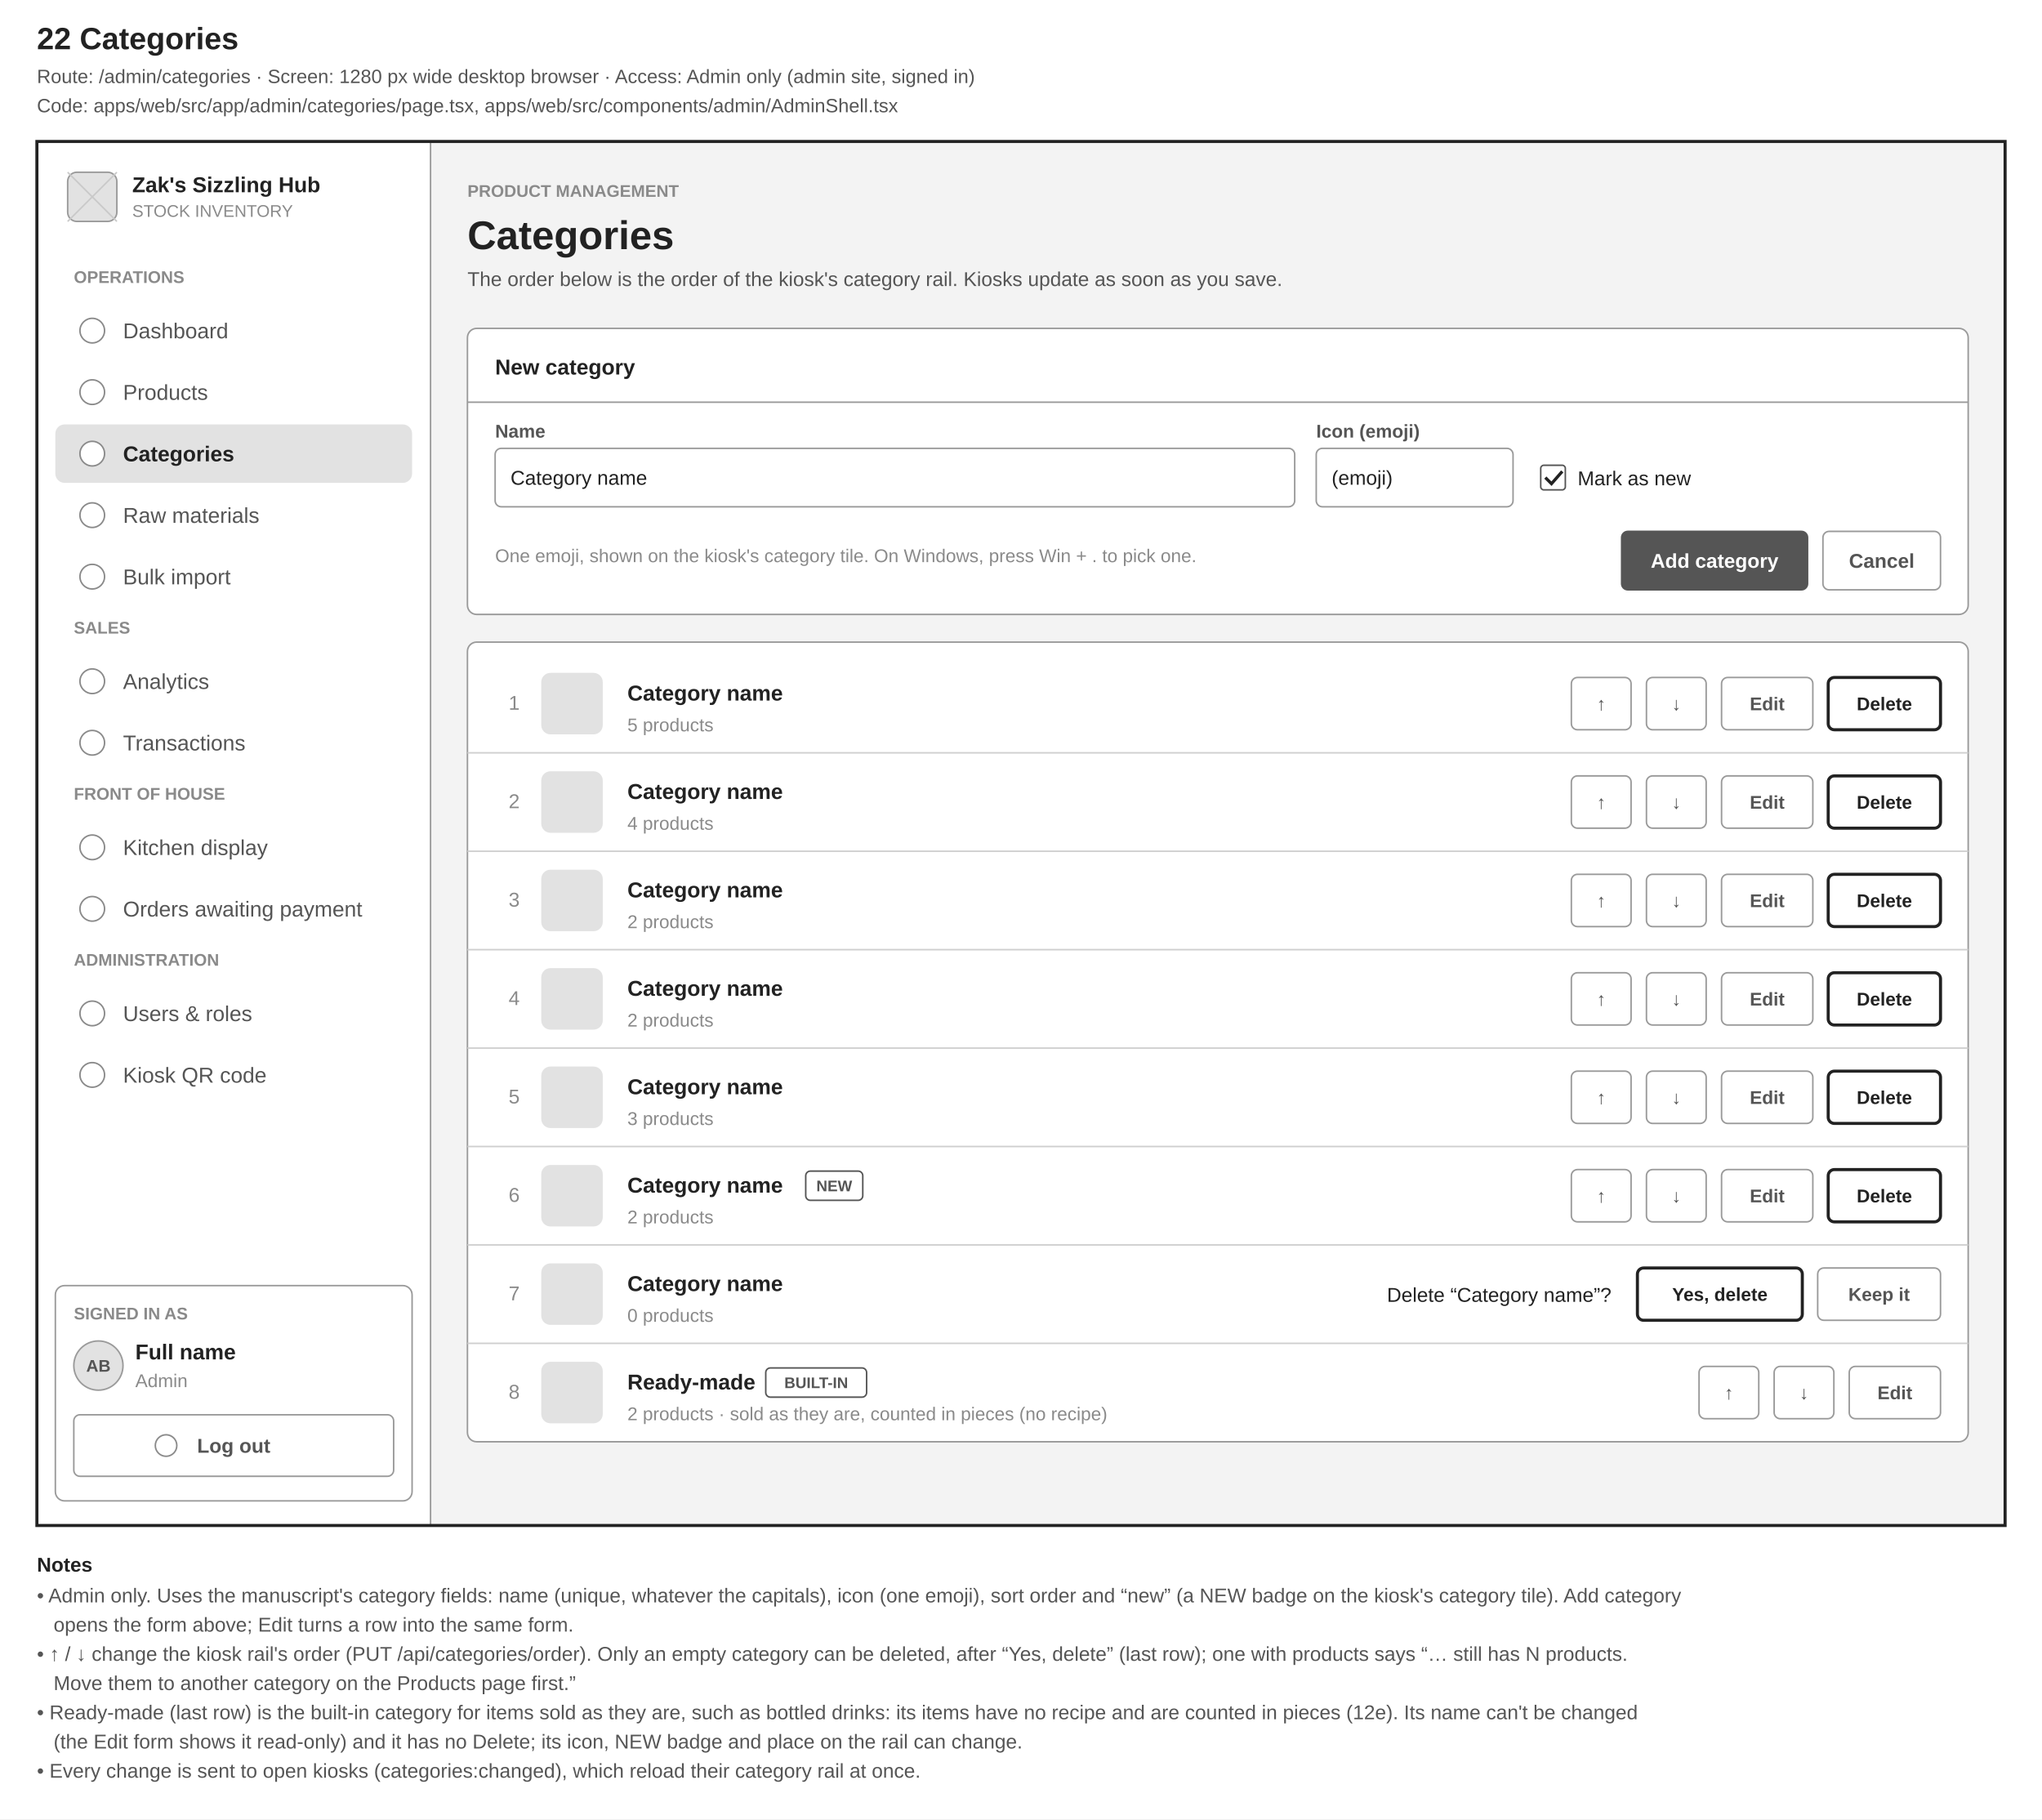
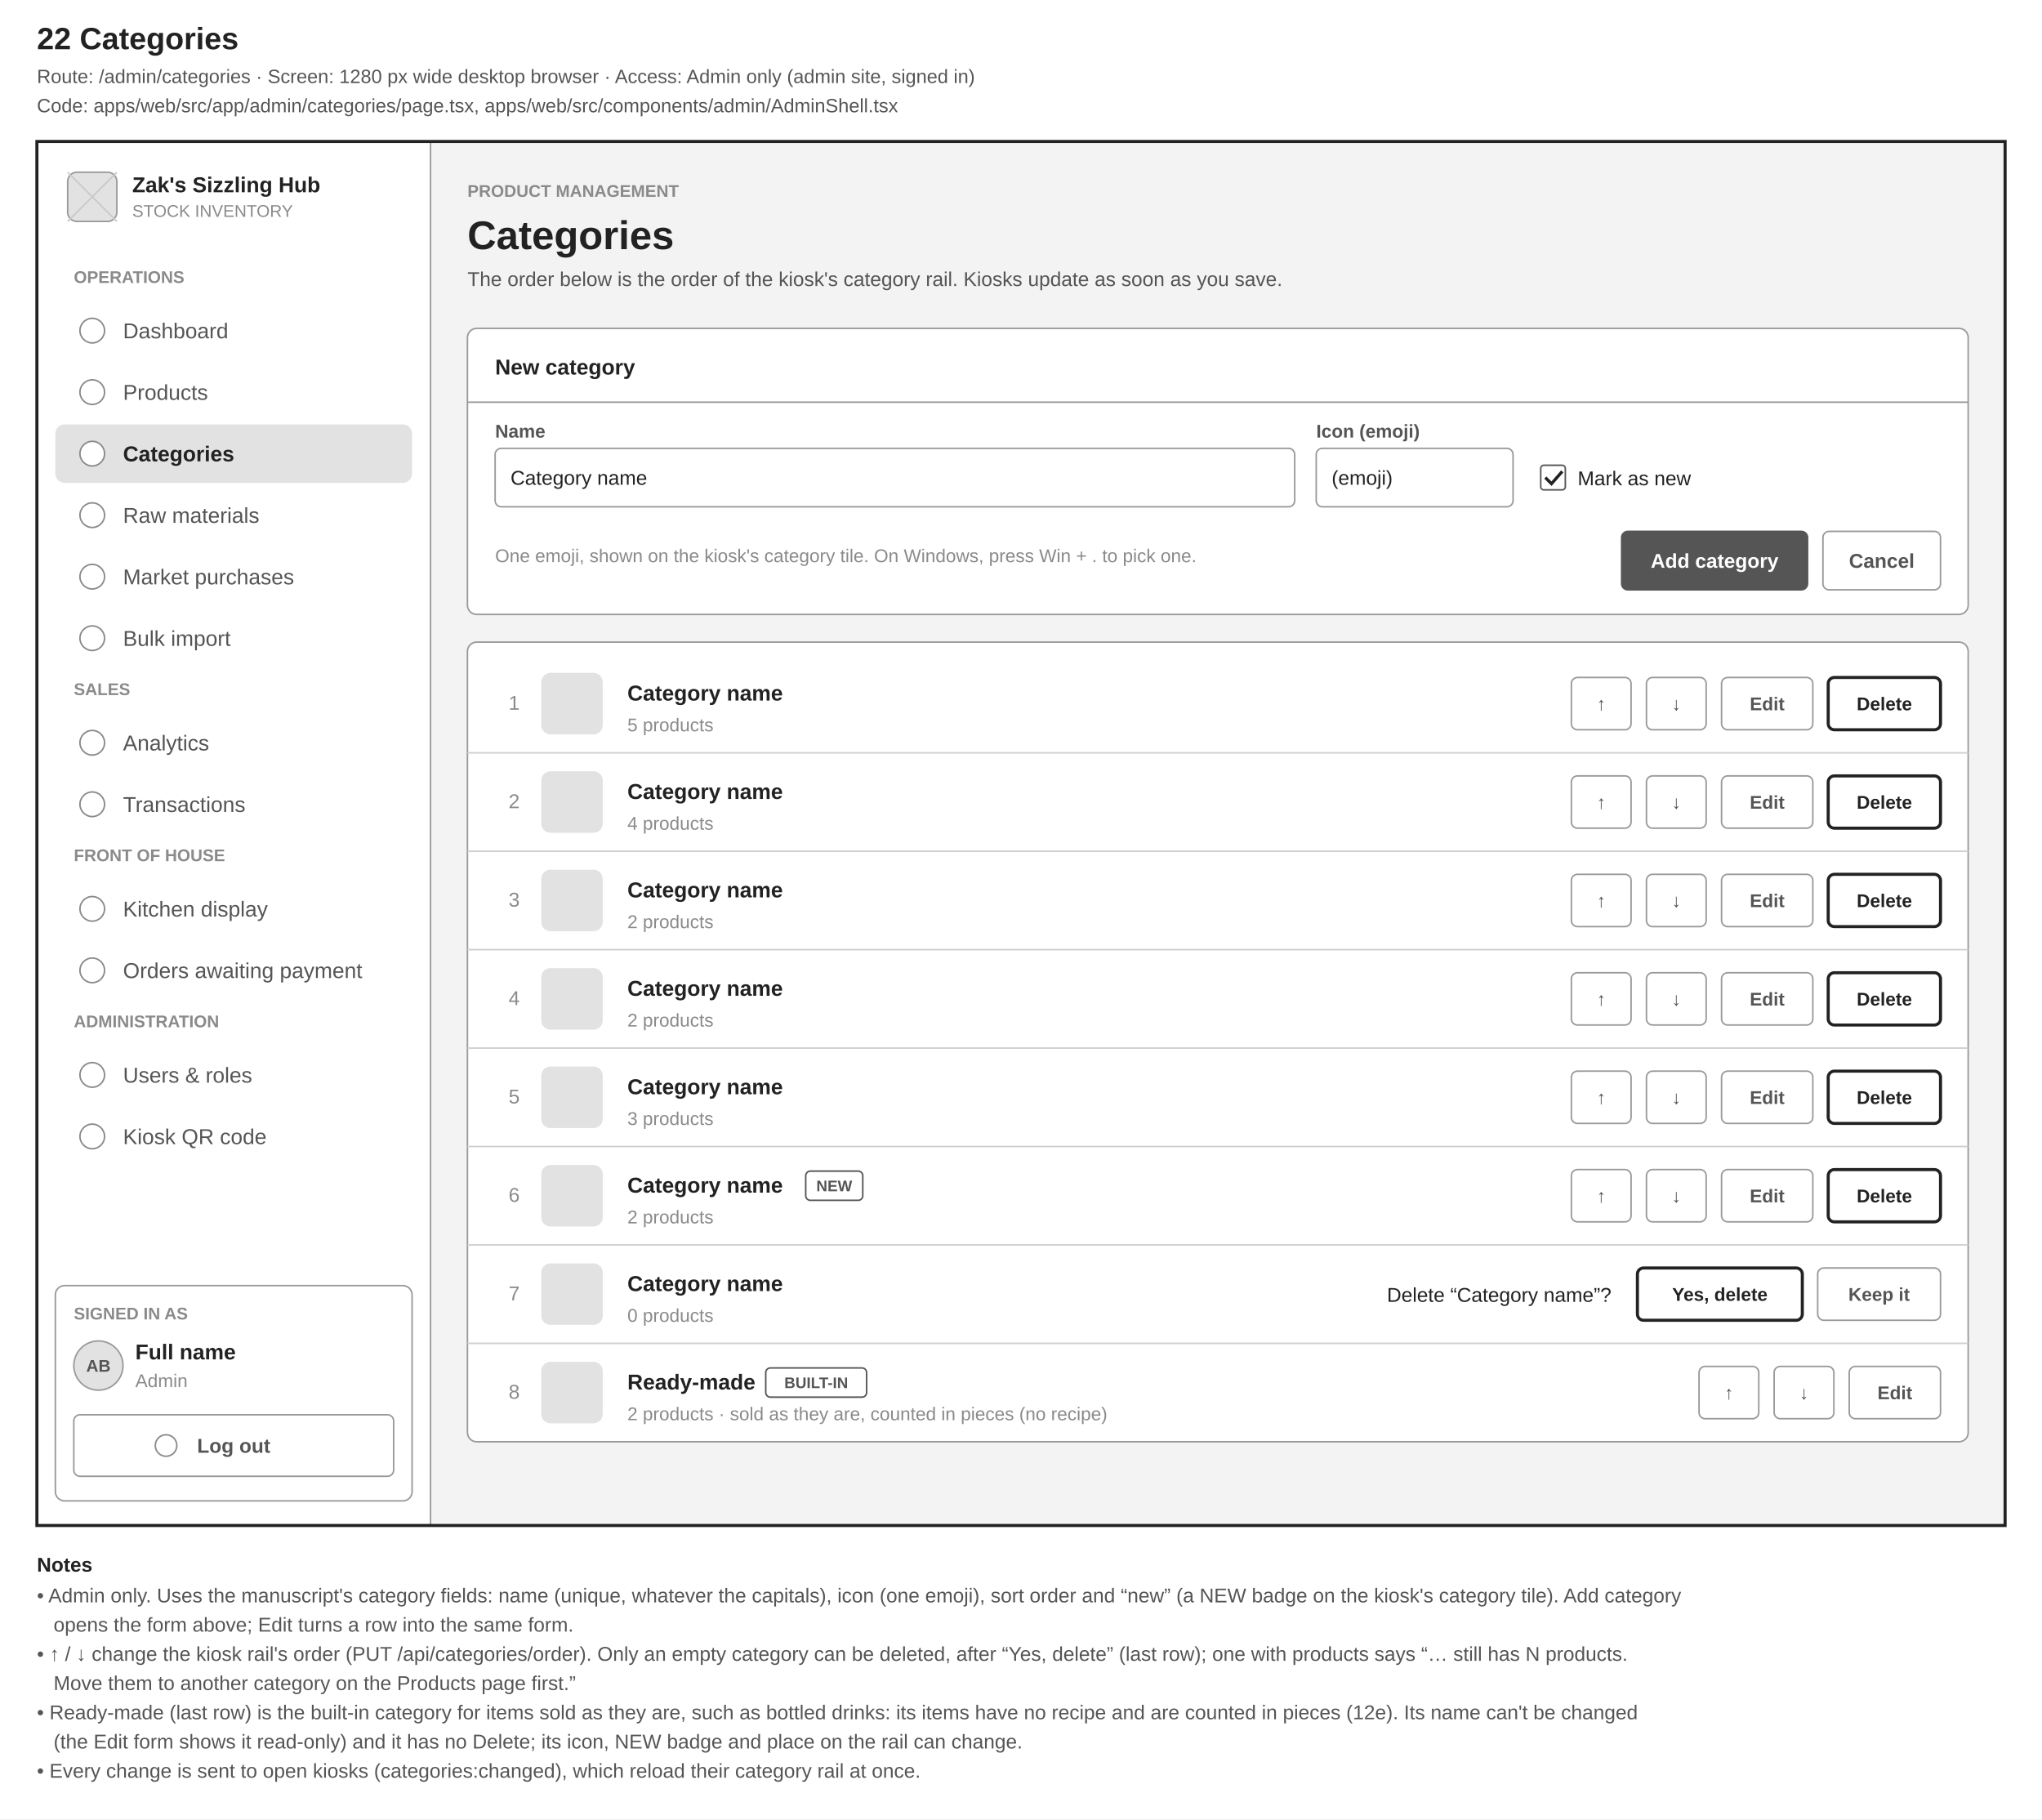
<svg xmlns="http://www.w3.org/2000/svg" width="1328" height="1183" viewBox="0 0 1328 1183">
  <rect x="0" y="0" width="1328" height="1183" fill="#ffffff" />
  <text x="24" y="32" font-family="Arial, Helvetica, sans-serif" font-size="20" font-weight="700" fill="#222222">22  Categories</text>
  <text x="24" y="54" font-family="Arial, Helvetica, sans-serif" font-size="12.5" fill="#555555">Route: /admin/categories   ·   Screen: 1280 px wide desktop browser   ·   Access: Admin only (admin site, signed in)</text>
  <text x="24" y="73" font-family="Arial, Helvetica, sans-serif" font-size="12.5" fill="#555555">Code: apps/web/src/app/admin/categories/page.tsx, apps/web/src/components/admin/AdminShell.tsx</text>
  <text x="24" y="1022" font-family="Arial, Helvetica, sans-serif" font-size="13" font-weight="700" fill="#222222">Notes</text>
  <text x="24" y="1042" font-family="Arial, Helvetica, sans-serif" font-size="13" fill="#555555" xml:space="preserve">• Admin only. Uses the manuscript's category fields: name (unique, whatever the capitals), icon (one emoji), sort order and “new” (a NEW badge on the kiosk's category tile). Add category</text>
  <text x="24" y="1061" font-family="Arial, Helvetica, sans-serif" font-size="13" fill="#555555" xml:space="preserve">   opens the form above; Edit turns a row into the same form.</text>
  <text x="24" y="1080" font-family="Arial, Helvetica, sans-serif" font-size="13" fill="#555555" xml:space="preserve">• ↑ / ↓ change the kiosk rail's order (PUT /api/categories/order). Only an empty category can be deleted, after “Yes, delete” (last row); one with products says “… still has N products.</text>
  <text x="24" y="1099" font-family="Arial, Helvetica, sans-serif" font-size="13" fill="#555555" xml:space="preserve">   Move them to another category on the Products page first.”</text>
  <text x="24" y="1118" font-family="Arial, Helvetica, sans-serif" font-size="13" fill="#555555" xml:space="preserve">• Ready-made (last row) is the built-in category for items sold as they are, such as bottled drinks: its items have no recipe and are counted in pieces (12e). Its name can't be changed</text>
  <text x="24" y="1137" font-family="Arial, Helvetica, sans-serif" font-size="13" fill="#555555" xml:space="preserve">   (the Edit form shows it read-only) and it has no Delete; its icon, NEW badge and place on the rail can change.</text>
  <text x="24" y="1156" font-family="Arial, Helvetica, sans-serif" font-size="13" fill="#555555" xml:space="preserve">• Every change is sent to open kiosks (categories:changed), which reload their category rail at once.</text>
  <g transform="translate(24,92)">
    <clipPath id="frame">
      <rect x="0" y="0" width="1280" height="900" />
    </clipPath>
    <g clip-path="url(#frame)">
      <rect x="0" y="0" width="1280" height="900" fill="#ffffff" />
      <rect x="0" y="0" width="1280" height="900" rx="0" fill="#f3f3f3" stroke="none" />
      <rect x="0" y="0" width="256" height="900" rx="0" fill="#ffffff" stroke="none" />
      <line x1="256" y1="0" x2="256" y2="900" stroke="#9a9a9a" stroke-width="1" />
      <rect x="20" y="20" width="32" height="32" rx="6" fill="#e2e2e2" stroke="#9a9a9a" stroke-width="1" />
      <line x1="20" y1="20" x2="52" y2="52" stroke="#c9c9c9" stroke-width="1" />
      <line x1="52" y1="20" x2="20" y2="52" stroke="#c9c9c9" stroke-width="1" />
      <text x="62" y="33" font-family="Arial, Helvetica, sans-serif" font-size="14" font-weight="700" text-anchor="start" fill="#222222">Zak's Sizzling Hub</text>
      <text x="62" y="49" font-family="Arial, Helvetica, sans-serif" font-size="11" font-weight="400" text-anchor="start" fill="#8a8a8a">STOCK INVENTORY</text>
      <text x="24" y="92" font-family="Arial, Helvetica, sans-serif" font-size="11" font-weight="700" text-anchor="start" fill="#8a8a8a">OPERATIONS</text>
      <circle cx="36" cy="123" r="8" fill="#ffffff" stroke="#8a8a8a" stroke-width="1" />
      <text x="56" y="128" font-family="Arial, Helvetica, sans-serif" font-size="14" font-weight="400" text-anchor="start" fill="#555555">Dashboard</text>
      <circle cx="36" cy="163" r="8" fill="#ffffff" stroke="#8a8a8a" stroke-width="1" />
      <text x="56" y="168" font-family="Arial, Helvetica, sans-serif" font-size="14" font-weight="400" text-anchor="start" fill="#555555">Products</text>
      <rect x="12" y="184" width="232" height="38" rx="6" fill="#e2e2e2" stroke="none" />
      <circle cx="36" cy="203" r="8" fill="#ffffff" stroke="#8a8a8a" stroke-width="1" />
      <text x="56" y="208" font-family="Arial, Helvetica, sans-serif" font-size="14" font-weight="700" text-anchor="start" fill="#222222">Categories</text>
      <circle cx="36" cy="243" r="8" fill="#ffffff" stroke="#8a8a8a" stroke-width="1" />
      <text x="56" y="248" font-family="Arial, Helvetica, sans-serif" font-size="14" font-weight="400" text-anchor="start" fill="#555555">Raw materials</text>
      <circle cx="36" cy="283" r="8" fill="#ffffff" stroke="#8a8a8a" stroke-width="1" />
-       <text x="56" y="288" font-family="Arial, Helvetica, sans-serif" font-size="14" font-weight="400" text-anchor="start" fill="#555555">Bulk import</text>
-       <text x="24" y="320" font-family="Arial, Helvetica, sans-serif" font-size="11" font-weight="700" text-anchor="start" fill="#8a8a8a">SALES</text>
-       <circle cx="36" cy="351" r="8" fill="#ffffff" stroke="#8a8a8a" stroke-width="1" />
-       <text x="56" y="356" font-family="Arial, Helvetica, sans-serif" font-size="14" font-weight="400" text-anchor="start" fill="#555555">Analytics</text>
+       <text x="56" y="288" font-family="Arial, Helvetica, sans-serif" font-size="14" font-weight="400" text-anchor="start" fill="#555555">Market purchases</text>
+       <circle cx="36" cy="323" r="8" fill="#ffffff" stroke="#8a8a8a" stroke-width="1" />
+       <text x="56" y="328" font-family="Arial, Helvetica, sans-serif" font-size="14" font-weight="400" text-anchor="start" fill="#555555">Bulk import</text>
+       <text x="24" y="360" font-family="Arial, Helvetica, sans-serif" font-size="11" font-weight="700" text-anchor="start" fill="#8a8a8a">SALES</text>
      <circle cx="36" cy="391" r="8" fill="#ffffff" stroke="#8a8a8a" stroke-width="1" />
-       <text x="56" y="396" font-family="Arial, Helvetica, sans-serif" font-size="14" font-weight="400" text-anchor="start" fill="#555555">Transactions</text>
-       <text x="24" y="428" font-family="Arial, Helvetica, sans-serif" font-size="11" font-weight="700" text-anchor="start" fill="#8a8a8a">FRONT OF HOUSE</text>
-       <circle cx="36" cy="459" r="8" fill="#ffffff" stroke="#8a8a8a" stroke-width="1" />
-       <text x="56" y="464" font-family="Arial, Helvetica, sans-serif" font-size="14" font-weight="400" text-anchor="start" fill="#555555">Kitchen display</text>
+       <text x="56" y="396" font-family="Arial, Helvetica, sans-serif" font-size="14" font-weight="400" text-anchor="start" fill="#555555">Analytics</text>
+       <circle cx="36" cy="431" r="8" fill="#ffffff" stroke="#8a8a8a" stroke-width="1" />
+       <text x="56" y="436" font-family="Arial, Helvetica, sans-serif" font-size="14" font-weight="400" text-anchor="start" fill="#555555">Transactions</text>
+       <text x="24" y="468" font-family="Arial, Helvetica, sans-serif" font-size="11" font-weight="700" text-anchor="start" fill="#8a8a8a">FRONT OF HOUSE</text>
      <circle cx="36" cy="499" r="8" fill="#ffffff" stroke="#8a8a8a" stroke-width="1" />
-       <text x="56" y="504" font-family="Arial, Helvetica, sans-serif" font-size="14" font-weight="400" text-anchor="start" fill="#555555">Orders awaiting payment</text>
-       <text x="24" y="536" font-family="Arial, Helvetica, sans-serif" font-size="11" font-weight="700" text-anchor="start" fill="#8a8a8a">ADMINISTRATION</text>
-       <circle cx="36" cy="567" r="8" fill="#ffffff" stroke="#8a8a8a" stroke-width="1" />
-       <text x="56" y="572" font-family="Arial, Helvetica, sans-serif" font-size="14" font-weight="400" text-anchor="start" fill="#555555">Users &amp; roles</text>
+       <text x="56" y="504" font-family="Arial, Helvetica, sans-serif" font-size="14" font-weight="400" text-anchor="start" fill="#555555">Kitchen display</text>
+       <circle cx="36" cy="539" r="8" fill="#ffffff" stroke="#8a8a8a" stroke-width="1" />
+       <text x="56" y="544" font-family="Arial, Helvetica, sans-serif" font-size="14" font-weight="400" text-anchor="start" fill="#555555">Orders awaiting payment</text>
+       <text x="24" y="576" font-family="Arial, Helvetica, sans-serif" font-size="11" font-weight="700" text-anchor="start" fill="#8a8a8a">ADMINISTRATION</text>
      <circle cx="36" cy="607" r="8" fill="#ffffff" stroke="#8a8a8a" stroke-width="1" />
-       <text x="56" y="612" font-family="Arial, Helvetica, sans-serif" font-size="14" font-weight="400" text-anchor="start" fill="#555555">Kiosk QR code</text>
+       <text x="56" y="612" font-family="Arial, Helvetica, sans-serif" font-size="14" font-weight="400" text-anchor="start" fill="#555555">Users &amp; roles</text>
+       <circle cx="36" cy="647" r="8" fill="#ffffff" stroke="#8a8a8a" stroke-width="1" />
+       <text x="56" y="652" font-family="Arial, Helvetica, sans-serif" font-size="14" font-weight="400" text-anchor="start" fill="#555555">Kiosk QR code</text>
      <rect x="12" y="744" width="232" height="140" rx="6" fill="#ffffff" stroke="#9a9a9a" stroke-width="1" />
      <text x="24" y="766" font-family="Arial, Helvetica, sans-serif" font-size="11" font-weight="700" text-anchor="start" fill="#8a8a8a">SIGNED IN AS</text>
      <circle cx="40" cy="796" r="16" fill="#e2e2e2" stroke="#9a9a9a" stroke-width="1" />
      <text x="40" y="800" font-family="Arial, Helvetica, sans-serif" font-size="11" font-weight="700" text-anchor="middle" fill="#555555">AB</text>
      <text x="64" y="792" font-family="Arial, Helvetica, sans-serif" font-size="14" font-weight="700" text-anchor="start" fill="#222222">Full name</text>
      <text x="64" y="810" font-family="Arial, Helvetica, sans-serif" font-size="12" font-weight="400" text-anchor="start" fill="#8a8a8a">Admin</text>
      <rect x="24" y="828" width="208" height="40" rx="4" fill="#ffffff" stroke="#9a9a9a" stroke-width="1" />
      <text x="128.0" y="852.68" font-family="Arial, Helvetica, sans-serif" font-size="13" font-weight="700" text-anchor="middle" fill="#555555">Log out</text>
      <circle cx="84" cy="848" r="7" fill="#ffffff" stroke="#8a8a8a" stroke-width="1" />
      <text x="280" y="36" font-family="Arial, Helvetica, sans-serif" font-size="11" font-weight="700" text-anchor="start" fill="#8a8a8a">PRODUCT MANAGEMENT</text>
      <text x="280" y="70" font-family="Arial, Helvetica, sans-serif" font-size="26" font-weight="700" text-anchor="start" fill="#222222">Categories</text>
      <text x="280" y="94" font-family="Arial, Helvetica, sans-serif" font-size="13" font-weight="400" text-anchor="start" fill="#555555">The order below is the order of the kiosk's category rail. Kiosks update as soon as you save.</text>
      <rect x="280" y="121.55" width="976" height="186" rx="6" fill="#ffffff" stroke="#9a9a9a" stroke-width="1" />
      <text x="298" y="151.55" font-family="Arial, Helvetica, sans-serif" font-size="14" font-weight="700" text-anchor="start" fill="#222222">New category</text>
      <line x1="280" y1="169.55" x2="1256" y2="169.55" stroke="#9a9a9a" stroke-width="1" />
      <text x="298" y="192.55" font-family="Arial, Helvetica, sans-serif" font-size="12" font-weight="700" text-anchor="start" fill="#555555">Name</text>
      <rect x="298" y="199.55" width="520" height="38" rx="4" fill="#ffffff" stroke="#9a9a9a" stroke-width="1" />
      <text x="308" y="223.23" font-family="Arial, Helvetica, sans-serif" font-size="13" font-weight="400" text-anchor="start" fill="#222222">Category name</text>
      <text x="832" y="192.55" font-family="Arial, Helvetica, sans-serif" font-size="12" font-weight="700" text-anchor="start" fill="#555555">Icon (emoji)</text>
      <rect x="832" y="199.55" width="128" height="38" rx="4" fill="#ffffff" stroke="#9a9a9a" stroke-width="1" />
      <text x="842" y="223.23" font-family="Arial, Helvetica, sans-serif" font-size="13" font-weight="400" text-anchor="start" fill="#222222">(emoji)</text>
      <rect x="978" y="210.55" width="16" height="16" rx="2" fill="#ffffff" stroke="#555555" stroke-width="1" />
      <path d="M981 218.55 l4 4 l7 -8" fill="none" stroke="#222222" stroke-width="2" />
      <text x="1002" y="223.55" font-family="Arial, Helvetica, sans-serif" font-size="13" font-weight="400" text-anchor="start" fill="#222222">Mark as new</text>
      <text x="298" y="273.55" font-family="Arial, Helvetica, sans-serif" font-size="12" font-weight="400" text-anchor="start" fill="#8a8a8a">One emoji, shown on the kiosk's category tile. On Windows, press Win + . to pick one.</text>
      <rect x="1161.54" y="253.55" width="76.46" height="38" rx="4" fill="#ffffff" stroke="#9a9a9a" stroke-width="1" />
      <text x="1199.77" y="277.23" font-family="Arial, Helvetica, sans-serif" font-size="13" font-weight="700" text-anchor="middle" fill="#555555">Cancel</text>
      <rect x="1030.62" y="253.55" width="120.92" height="38" rx="4" fill="#555555" stroke="#555555" stroke-width="1" />
      <text x="1091.08" y="277.23" font-family="Arial, Helvetica, sans-serif" font-size="13" font-weight="700" text-anchor="middle" fill="#ffffff">Add category</text>
      <rect x="280" y="325.55" width="976" height="520" rx="6" fill="#ffffff" stroke="#9a9a9a" stroke-width="1" />
      <text x="314" y="369.55" font-family="Arial, Helvetica, sans-serif" font-size="13" font-weight="400" text-anchor="end" fill="#8a8a8a">1</text>
      <rect x="328" y="345.55" width="40" height="40" rx="6" fill="#e2e2e2" stroke="none" />
      <text x="384" y="363.55" font-family="Arial, Helvetica, sans-serif" font-size="14" font-weight="700" text-anchor="start" fill="#222222">Category name</text>
      <text x="384" y="383.55" font-family="Arial, Helvetica, sans-serif" font-size="12" font-weight="400" text-anchor="start" fill="#8a8a8a">5 products</text>
      <rect x="1164.96" y="348.55" width="73.04" height="34" rx="4" fill="#ffffff" stroke="#222222" stroke-width="2" />
      <text x="1201.48" y="369.87" font-family="Arial, Helvetica, sans-serif" font-size="12" font-weight="700" text-anchor="middle" fill="#222222">Delete</text>
      <rect x="1095.6" y="348.55" width="59.36" height="34" rx="4" fill="#ffffff" stroke="#9a9a9a" stroke-width="1" />
      <text x="1125.28" y="369.87" font-family="Arial, Helvetica, sans-serif" font-size="12" font-weight="700" text-anchor="middle" fill="#555555">Edit</text>
      <rect x="1046.76" y="348.55" width="38.84" height="34" rx="4" fill="#ffffff" stroke="#9a9a9a" stroke-width="1" />
      <text x="1066.18" y="369.87" font-family="Arial, Helvetica, sans-serif" font-size="12" font-weight="700" text-anchor="middle" fill="#555555">↓</text>
      <rect x="997.92" y="348.55" width="38.84" height="34" rx="4" fill="#ffffff" stroke="#9a9a9a" stroke-width="1" />
      <text x="1017.34" y="369.87" font-family="Arial, Helvetica, sans-serif" font-size="12" font-weight="700" text-anchor="middle" fill="#555555">↑</text>
      <line x1="280" y1="397.55" x2="1256" y2="397.55" stroke="#cfcfcf" stroke-width="1" />
      <text x="314" y="433.55" font-family="Arial, Helvetica, sans-serif" font-size="13" font-weight="400" text-anchor="end" fill="#8a8a8a">2</text>
      <rect x="328" y="409.55" width="40" height="40" rx="6" fill="#e2e2e2" stroke="none" />
      <text x="384" y="427.55" font-family="Arial, Helvetica, sans-serif" font-size="14" font-weight="700" text-anchor="start" fill="#222222">Category name</text>
      <text x="384" y="447.55" font-family="Arial, Helvetica, sans-serif" font-size="12" font-weight="400" text-anchor="start" fill="#8a8a8a">4 products</text>
      <rect x="1164.96" y="412.55" width="73.04" height="34" rx="4" fill="#ffffff" stroke="#222222" stroke-width="2" />
      <text x="1201.48" y="433.87" font-family="Arial, Helvetica, sans-serif" font-size="12" font-weight="700" text-anchor="middle" fill="#222222">Delete</text>
      <rect x="1095.6" y="412.55" width="59.36" height="34" rx="4" fill="#ffffff" stroke="#9a9a9a" stroke-width="1" />
      <text x="1125.28" y="433.87" font-family="Arial, Helvetica, sans-serif" font-size="12" font-weight="700" text-anchor="middle" fill="#555555">Edit</text>
      <rect x="1046.76" y="412.55" width="38.84" height="34" rx="4" fill="#ffffff" stroke="#9a9a9a" stroke-width="1" />
      <text x="1066.18" y="433.87" font-family="Arial, Helvetica, sans-serif" font-size="12" font-weight="700" text-anchor="middle" fill="#555555">↓</text>
      <rect x="997.92" y="412.55" width="38.84" height="34" rx="4" fill="#ffffff" stroke="#9a9a9a" stroke-width="1" />
      <text x="1017.34" y="433.87" font-family="Arial, Helvetica, sans-serif" font-size="12" font-weight="700" text-anchor="middle" fill="#555555">↑</text>
      <line x1="280" y1="461.55" x2="1256" y2="461.55" stroke="#cfcfcf" stroke-width="1" />
      <text x="314" y="497.55" font-family="Arial, Helvetica, sans-serif" font-size="13" font-weight="400" text-anchor="end" fill="#8a8a8a">3</text>
      <rect x="328" y="473.55" width="40" height="40" rx="6" fill="#e2e2e2" stroke="none" />
      <text x="384" y="491.55" font-family="Arial, Helvetica, sans-serif" font-size="14" font-weight="700" text-anchor="start" fill="#222222">Category name</text>
      <text x="384" y="511.55" font-family="Arial, Helvetica, sans-serif" font-size="12" font-weight="400" text-anchor="start" fill="#8a8a8a">2 products</text>
      <rect x="1164.96" y="476.55" width="73.04" height="34" rx="4" fill="#ffffff" stroke="#222222" stroke-width="2" />
      <text x="1201.48" y="497.87" font-family="Arial, Helvetica, sans-serif" font-size="12" font-weight="700" text-anchor="middle" fill="#222222">Delete</text>
      <rect x="1095.6" y="476.55" width="59.36" height="34" rx="4" fill="#ffffff" stroke="#9a9a9a" stroke-width="1" />
      <text x="1125.28" y="497.87" font-family="Arial, Helvetica, sans-serif" font-size="12" font-weight="700" text-anchor="middle" fill="#555555">Edit</text>
      <rect x="1046.76" y="476.55" width="38.84" height="34" rx="4" fill="#ffffff" stroke="#9a9a9a" stroke-width="1" />
      <text x="1066.18" y="497.87" font-family="Arial, Helvetica, sans-serif" font-size="12" font-weight="700" text-anchor="middle" fill="#555555">↓</text>
      <rect x="997.92" y="476.55" width="38.84" height="34" rx="4" fill="#ffffff" stroke="#9a9a9a" stroke-width="1" />
      <text x="1017.34" y="497.87" font-family="Arial, Helvetica, sans-serif" font-size="12" font-weight="700" text-anchor="middle" fill="#555555">↑</text>
      <line x1="280" y1="525.55" x2="1256" y2="525.55" stroke="#cfcfcf" stroke-width="1" />
      <text x="314" y="561.55" font-family="Arial, Helvetica, sans-serif" font-size="13" font-weight="400" text-anchor="end" fill="#8a8a8a">4</text>
      <rect x="328" y="537.55" width="40" height="40" rx="6" fill="#e2e2e2" stroke="none" />
      <text x="384" y="555.55" font-family="Arial, Helvetica, sans-serif" font-size="14" font-weight="700" text-anchor="start" fill="#222222">Category name</text>
      <text x="384" y="575.55" font-family="Arial, Helvetica, sans-serif" font-size="12" font-weight="400" text-anchor="start" fill="#8a8a8a">2 products</text>
      <rect x="1164.96" y="540.55" width="73.04" height="34" rx="4" fill="#ffffff" stroke="#222222" stroke-width="2" />
      <text x="1201.48" y="561.87" font-family="Arial, Helvetica, sans-serif" font-size="12" font-weight="700" text-anchor="middle" fill="#222222">Delete</text>
      <rect x="1095.6" y="540.55" width="59.36" height="34" rx="4" fill="#ffffff" stroke="#9a9a9a" stroke-width="1" />
      <text x="1125.28" y="561.87" font-family="Arial, Helvetica, sans-serif" font-size="12" font-weight="700" text-anchor="middle" fill="#555555">Edit</text>
      <rect x="1046.76" y="540.55" width="38.84" height="34" rx="4" fill="#ffffff" stroke="#9a9a9a" stroke-width="1" />
      <text x="1066.18" y="561.87" font-family="Arial, Helvetica, sans-serif" font-size="12" font-weight="700" text-anchor="middle" fill="#555555">↓</text>
      <rect x="997.92" y="540.55" width="38.84" height="34" rx="4" fill="#ffffff" stroke="#9a9a9a" stroke-width="1" />
      <text x="1017.34" y="561.87" font-family="Arial, Helvetica, sans-serif" font-size="12" font-weight="700" text-anchor="middle" fill="#555555">↑</text>
      <line x1="280" y1="589.55" x2="1256" y2="589.55" stroke="#cfcfcf" stroke-width="1" />
      <text x="314" y="625.55" font-family="Arial, Helvetica, sans-serif" font-size="13" font-weight="400" text-anchor="end" fill="#8a8a8a">5</text>
      <rect x="328" y="601.55" width="40" height="40" rx="6" fill="#e2e2e2" stroke="none" />
      <text x="384" y="619.55" font-family="Arial, Helvetica, sans-serif" font-size="14" font-weight="700" text-anchor="start" fill="#222222">Category name</text>
      <text x="384" y="639.55" font-family="Arial, Helvetica, sans-serif" font-size="12" font-weight="400" text-anchor="start" fill="#8a8a8a">3 products</text>
      <rect x="1164.96" y="604.55" width="73.04" height="34" rx="4" fill="#ffffff" stroke="#222222" stroke-width="2" />
      <text x="1201.48" y="625.87" font-family="Arial, Helvetica, sans-serif" font-size="12" font-weight="700" text-anchor="middle" fill="#222222">Delete</text>
      <rect x="1095.6" y="604.55" width="59.36" height="34" rx="4" fill="#ffffff" stroke="#9a9a9a" stroke-width="1" />
      <text x="1125.28" y="625.87" font-family="Arial, Helvetica, sans-serif" font-size="12" font-weight="700" text-anchor="middle" fill="#555555">Edit</text>
      <rect x="1046.76" y="604.55" width="38.84" height="34" rx="4" fill="#ffffff" stroke="#9a9a9a" stroke-width="1" />
      <text x="1066.18" y="625.87" font-family="Arial, Helvetica, sans-serif" font-size="12" font-weight="700" text-anchor="middle" fill="#555555">↓</text>
      <rect x="997.92" y="604.55" width="38.84" height="34" rx="4" fill="#ffffff" stroke="#9a9a9a" stroke-width="1" />
      <text x="1017.34" y="625.87" font-family="Arial, Helvetica, sans-serif" font-size="12" font-weight="700" text-anchor="middle" fill="#555555">↑</text>
      <line x1="280" y1="653.55" x2="1256" y2="653.55" stroke="#cfcfcf" stroke-width="1" />
      <text x="314" y="689.55" font-family="Arial, Helvetica, sans-serif" font-size="13" font-weight="400" text-anchor="end" fill="#8a8a8a">6</text>
      <rect x="328" y="665.55" width="40" height="40" rx="6" fill="#e2e2e2" stroke="none" />
      <text x="384" y="683.55" font-family="Arial, Helvetica, sans-serif" font-size="14" font-weight="700" text-anchor="start" fill="#222222">Category name</text>
      <rect x="500" y="669.55" width="37.1" height="19" rx="3" fill="#ffffff" stroke="#555555" stroke-width="1" />
      <text x="518.55" y="682.65" font-family="Arial, Helvetica, sans-serif" font-size="10" font-weight="700" text-anchor="middle" fill="#555555">NEW</text>
      <text x="384" y="703.55" font-family="Arial, Helvetica, sans-serif" font-size="12" font-weight="400" text-anchor="start" fill="#8a8a8a">2 products</text>
      <rect x="1164.96" y="668.55" width="73.04" height="34" rx="4" fill="#ffffff" stroke="#222222" stroke-width="2" />
      <text x="1201.48" y="689.87" font-family="Arial, Helvetica, sans-serif" font-size="12" font-weight="700" text-anchor="middle" fill="#222222">Delete</text>
      <rect x="1095.6" y="668.55" width="59.36" height="34" rx="4" fill="#ffffff" stroke="#9a9a9a" stroke-width="1" />
      <text x="1125.28" y="689.87" font-family="Arial, Helvetica, sans-serif" font-size="12" font-weight="700" text-anchor="middle" fill="#555555">Edit</text>
      <rect x="1046.76" y="668.55" width="38.84" height="34" rx="4" fill="#ffffff" stroke="#9a9a9a" stroke-width="1" />
      <text x="1066.18" y="689.87" font-family="Arial, Helvetica, sans-serif" font-size="12" font-weight="700" text-anchor="middle" fill="#555555">↓</text>
      <rect x="997.92" y="668.55" width="38.84" height="34" rx="4" fill="#ffffff" stroke="#9a9a9a" stroke-width="1" />
      <text x="1017.34" y="689.87" font-family="Arial, Helvetica, sans-serif" font-size="12" font-weight="700" text-anchor="middle" fill="#555555">↑</text>
      <line x1="280" y1="717.55" x2="1256" y2="717.55" stroke="#cfcfcf" stroke-width="1" />
      <text x="314" y="753.55" font-family="Arial, Helvetica, sans-serif" font-size="13" font-weight="400" text-anchor="end" fill="#8a8a8a">7</text>
      <rect x="328" y="729.55" width="40" height="40" rx="6" fill="#e2e2e2" stroke="none" />
      <text x="384" y="747.55" font-family="Arial, Helvetica, sans-serif" font-size="14" font-weight="700" text-anchor="start" fill="#222222">Category name</text>
      <text x="384" y="767.55" font-family="Arial, Helvetica, sans-serif" font-size="12" font-weight="400" text-anchor="start" fill="#8a8a8a">0 products</text>
      <text x="878" y="754.55" font-family="Arial, Helvetica, sans-serif" font-size="13" font-weight="400" text-anchor="start" fill="#222222">Delete “Category name”?</text>
      <rect x="1158.12" y="732.55" width="79.88" height="34" rx="4" fill="#ffffff" stroke="#9a9a9a" stroke-width="1" />
      <text x="1198.06" y="753.87" font-family="Arial, Helvetica, sans-serif" font-size="12" font-weight="700" text-anchor="middle" fill="#555555">Keep it</text>
      <rect x="1040.88" y="732.55" width="107.24" height="34" rx="4" fill="#ffffff" stroke="#222222" stroke-width="2" />
      <text x="1094.5" y="753.87" font-family="Arial, Helvetica, sans-serif" font-size="12" font-weight="700" text-anchor="middle" fill="#222222">Yes, delete</text>
      <line x1="280" y1="781.55" x2="1256" y2="781.55" stroke="#cfcfcf" stroke-width="1" />
      <text x="314" y="817.55" font-family="Arial, Helvetica, sans-serif" font-size="13" font-weight="400" text-anchor="end" fill="#8a8a8a">8</text>
      <rect x="328" y="793.55" width="40" height="40" rx="6" fill="#e2e2e2" stroke="none" />
      <text x="384" y="811.55" font-family="Arial, Helvetica, sans-serif" font-size="14" font-weight="700" text-anchor="start" fill="#222222">Ready-made</text>
      <rect x="474" y="797.55" width="65.6" height="19" rx="3" fill="#ffffff" stroke="#555555" stroke-width="1" />
      <text x="506.8" y="810.65" font-family="Arial, Helvetica, sans-serif" font-size="10" font-weight="700" text-anchor="middle" fill="#555555">BUILT-IN</text>
      <text x="384" y="831.55" font-family="Arial, Helvetica, sans-serif" font-size="12" font-weight="400" text-anchor="start" fill="#8a8a8a">2 products · sold as they are, counted in pieces (no recipe)</text>
      <rect x="1178.64" y="796.55" width="59.36" height="34" rx="4" fill="#ffffff" stroke="#9a9a9a" stroke-width="1" />
      <text x="1208.32" y="817.87" font-family="Arial, Helvetica, sans-serif" font-size="12" font-weight="700" text-anchor="middle" fill="#555555">Edit</text>
      <rect x="1129.8" y="796.55" width="38.84" height="34" rx="4" fill="#ffffff" stroke="#9a9a9a" stroke-width="1" />
      <text x="1149.22" y="817.87" font-family="Arial, Helvetica, sans-serif" font-size="12" font-weight="700" text-anchor="middle" fill="#555555">↓</text>
      <rect x="1080.96" y="796.55" width="38.84" height="34" rx="4" fill="#ffffff" stroke="#9a9a9a" stroke-width="1" />
      <text x="1100.38" y="817.87" font-family="Arial, Helvetica, sans-serif" font-size="12" font-weight="700" text-anchor="middle" fill="#555555">↑</text>
    </g>
    <rect x="0" y="0" width="1280" height="900" fill="none" stroke="#222222" stroke-width="2" />
  </g>
</svg>
